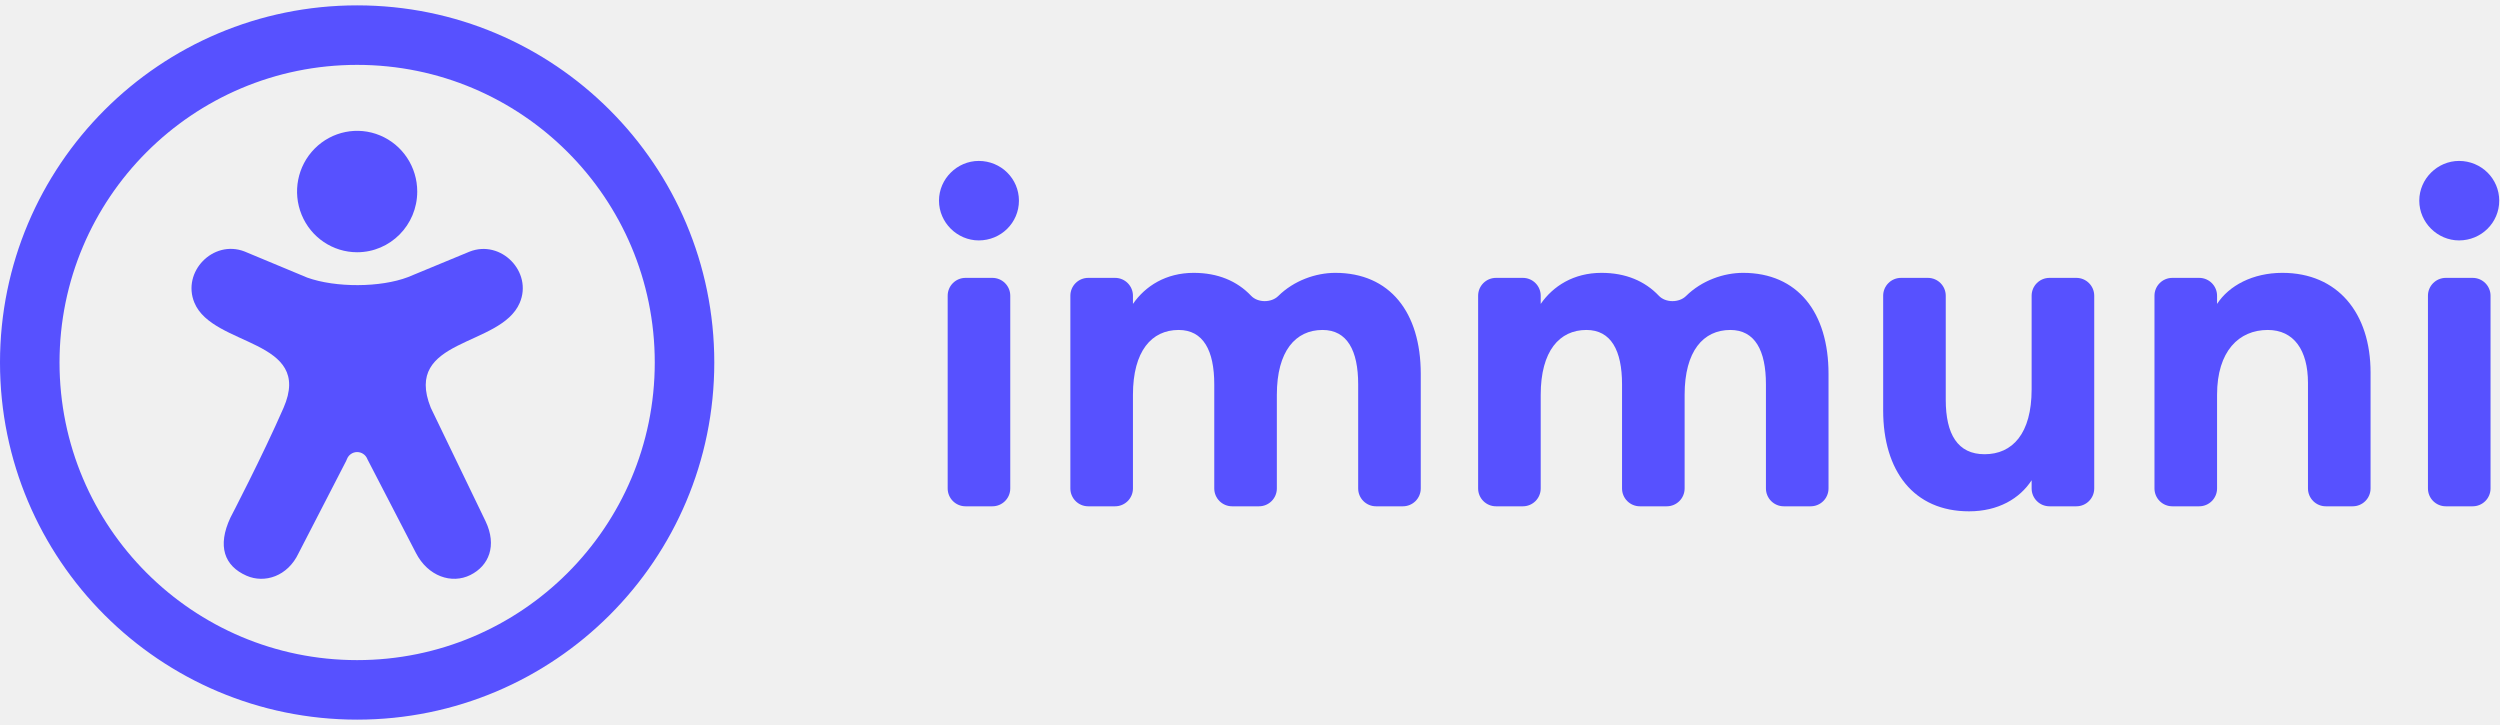
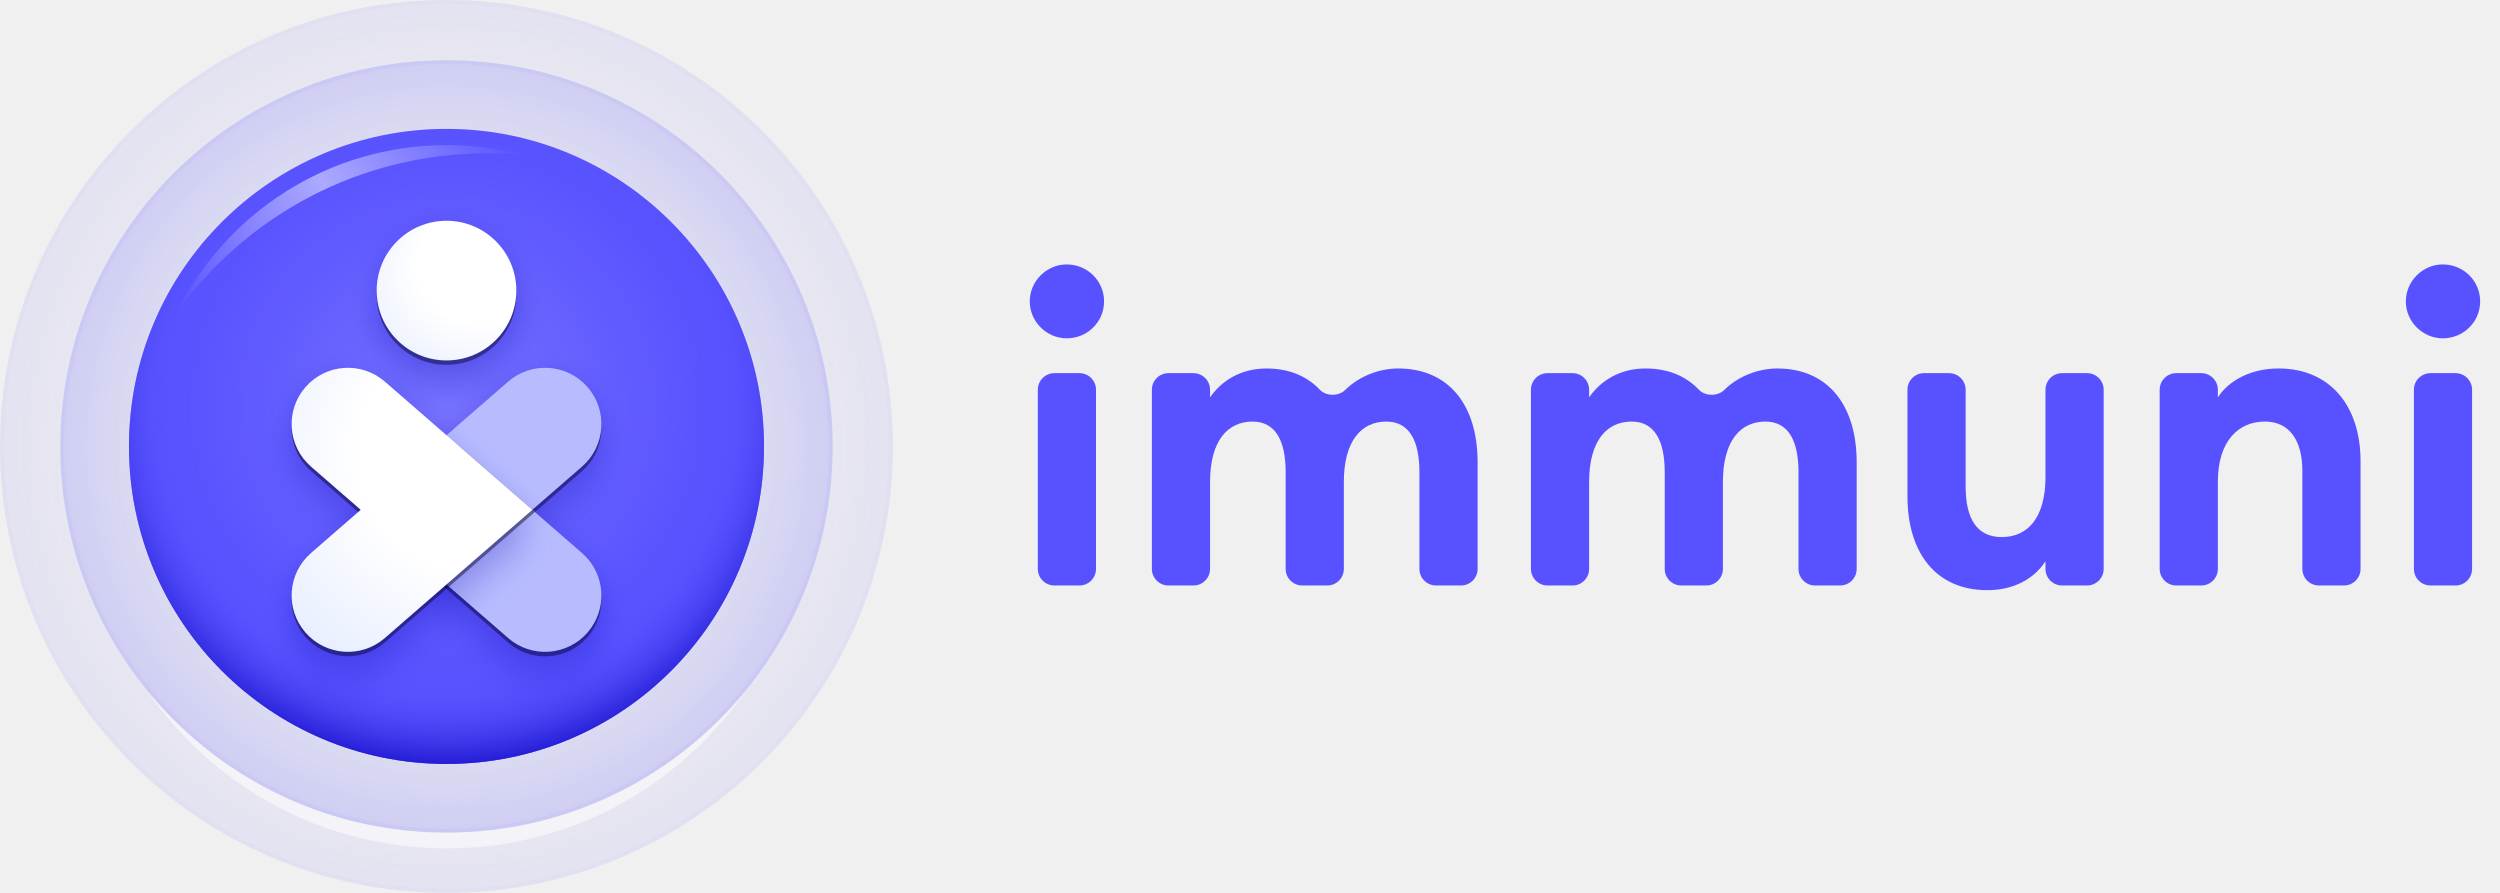
- <svg xmlns="http://www.w3.org/2000/svg" width="200" height="58" viewBox="0 0 200 58" fill="none">
-   <path d="M81.515 16.054C81.515 14.299 80.09 12.874 78.299 12.874C76.581 12.874 75.119 14.299 75.119 16.054C75.119 17.808 76.581 19.233 78.299 19.233C80.09 19.233 81.515 17.808 81.515 16.054ZM75.814 39.075C75.814 39.864 76.453 40.504 77.242 40.504H79.392C80.181 40.504 80.821 39.864 80.821 39.075V23.659C80.821 22.87 80.181 22.23 79.392 22.23H77.242C76.453 22.23 75.814 22.87 75.814 23.659V39.075Z" fill="#5751FF" />
-   <path d="M85.629 39.075C85.629 39.864 86.268 40.504 87.057 40.504H89.207C89.996 40.504 90.636 39.864 90.636 39.075V31.586C90.636 28.078 92.134 26.397 94.29 26.397C96.264 26.397 97.141 28.041 97.141 30.746V39.075C97.141 39.864 97.781 40.504 98.57 40.504H100.72C101.509 40.504 102.148 39.864 102.148 39.075V31.586C102.148 28.078 103.647 26.397 105.803 26.397C107.776 26.397 108.654 28.041 108.654 30.746V39.075C108.654 39.864 109.293 40.504 110.082 40.504H112.232C113.021 40.504 113.661 39.864 113.661 39.075V29.905C113.661 24.971 111.175 21.828 106.826 21.828C105.275 21.828 103.52 22.436 102.258 23.683C101.704 24.23 100.625 24.228 100.089 23.663C98.974 22.487 97.439 21.828 95.496 21.828C93.267 21.828 91.622 22.888 90.636 24.313V23.659C90.636 22.87 89.996 22.23 89.207 22.23H87.057C86.268 22.23 85.629 22.87 85.629 23.659V39.075Z" fill="#5751FF" />
-   <path d="M118.25 39.075C118.25 39.864 118.89 40.504 119.679 40.504H121.829C122.618 40.504 123.257 39.864 123.257 39.075V31.586C123.257 28.078 124.756 26.397 126.912 26.397C128.886 26.397 129.763 28.041 129.763 30.746V39.075C129.763 39.864 130.402 40.504 131.191 40.504H133.341C134.13 40.504 134.77 39.864 134.77 39.075V31.586C134.77 28.078 136.268 26.397 138.424 26.397C140.398 26.397 141.275 28.041 141.275 30.746V39.075C141.275 39.864 141.915 40.504 142.704 40.504H144.854C145.643 40.504 146.282 39.864 146.282 39.075V29.905C146.282 24.971 143.797 21.828 139.448 21.828C137.896 21.828 136.142 22.436 134.88 23.683C134.325 24.23 133.246 24.228 132.71 23.663C131.596 22.487 130.06 21.828 128.118 21.828C125.889 21.828 124.244 22.888 123.257 24.313V23.659C123.257 22.87 122.618 22.23 121.829 22.23H119.679C118.89 22.23 118.25 22.87 118.25 23.659V39.075Z" fill="#5751FF" />
-   <path d="M150.653 32.829C150.653 37.69 153.101 40.906 157.523 40.906C159.863 40.906 161.58 39.883 162.53 38.421V39.075C162.53 39.864 163.17 40.504 163.959 40.504H166.109C166.898 40.504 167.538 39.864 167.538 39.075V23.659C167.538 22.87 166.898 22.23 166.109 22.23H163.959C163.17 22.23 162.53 22.87 162.53 23.659V31.148C162.53 34.693 160.995 36.338 158.766 36.338C156.61 36.338 155.66 34.73 155.66 31.988V23.659C155.66 22.87 155.02 22.23 154.231 22.23H152.081C151.292 22.23 150.653 22.87 150.653 23.659V32.829Z" fill="#5751FF" />
-   <path d="M172.358 39.075C172.358 39.864 172.997 40.504 173.786 40.504H175.936C176.725 40.504 177.365 39.864 177.365 39.075V31.586C177.365 28.078 179.119 26.397 181.422 26.397C183.505 26.397 184.638 28.005 184.638 30.636V39.075C184.638 39.864 185.277 40.504 186.066 40.504H188.216C189.005 40.504 189.645 39.864 189.645 39.075V29.796C189.645 25.044 187.013 21.828 182.591 21.828C180.216 21.828 178.315 22.852 177.365 24.313V23.659C177.365 22.87 176.725 22.23 175.936 22.23H173.786C172.997 22.23 172.358 22.87 172.358 23.659V39.075Z" fill="#5751FF" />
-   <path d="M199.938 16.054C199.938 14.299 198.512 12.874 196.722 12.874C195.004 12.874 193.542 14.299 193.542 16.054C193.542 17.808 195.004 19.233 196.722 19.233C198.512 19.233 199.938 17.808 199.938 16.054ZM194.236 39.075C194.236 39.864 194.876 40.504 195.665 40.504H197.815C198.604 40.504 199.243 39.864 199.243 39.075V23.659C199.243 22.87 198.604 22.23 197.815 22.23H195.665C194.876 22.23 194.236 22.87 194.236 23.659V39.075Z" fill="#5751FF" />
-   <path fill-rule="evenodd" clip-rule="evenodd" d="M57.143 29C57.143 44.78 44.351 57.571 28.571 57.571C12.792 57.571 0 44.78 0 29C0 13.22 12.792 0.429 28.571 0.429C44.351 0.429 57.143 13.22 57.143 29ZM28.571 52.809C41.721 52.809 52.381 42.15 52.381 29C52.381 15.85 41.721 5.19 28.571 5.19C15.422 5.19 4.762 15.85 4.762 29C4.762 42.15 15.422 52.809 28.571 52.809Z" fill="#5751FF" />
-   <path d="M28.572 20.18C26.628 20.18 24.875 18.997 24.131 17.182C23.386 15.367 23.797 13.278 25.173 11.889C26.548 10.501 28.615 10.084 30.412 10.837C32.208 11.588 33.379 13.359 33.379 15.324C33.378 18.006 31.226 20.179 28.572 20.18ZM18.43 41.419C18.43 41.419 20.999 36.488 22.681 32.634C25.107 27.079 17.032 27.779 15.553 24.218C14.533 21.766 17.034 19.147 19.56 20.117L24.576 22.207C26.858 23.027 30.444 23.009 32.642 22.168L37.557 20.134C40.088 19.129 42.638 21.77 41.576 24.233C40.047 27.797 32.21 27.016 34.463 32.622L38.848 41.706C39.771 43.647 39.119 45.262 37.627 46.002C36.134 46.743 34.237 46.113 33.27 44.228L29.396 36.743C29.268 36.395 28.939 36.165 28.572 36.165C28.206 36.165 27.877 36.395 27.749 36.743L27.69 36.879L23.884 44.26C23.012 46.112 21.169 46.691 19.724 46.058C17.943 45.277 17.37 43.688 18.43 41.419Z" fill="#5751FF" />
+ <svg xmlns="http://www.w3.org/2000/svg" width="224" height="80" viewBox="0 0 224 80" fill="none">
+   <g clip-path="url(#clip0)">
+     <path d="M98.925 27.004C98.925 25.177 97.441 23.693 95.577 23.693C93.788 23.693 92.266 25.177 92.266 27.004C92.266 28.83 93.788 30.314 95.577 30.314C97.441 30.314 98.925 28.83 98.925 27.004ZM92.989 50.973C92.989 51.794 93.655 52.46 94.477 52.46H96.715C97.536 52.46 98.202 51.794 98.202 50.973V34.922C98.202 34.1 97.536 33.434 96.715 33.434H94.477C93.655 33.434 92.989 34.1 92.989 34.922V50.973Z" fill="#5751FF" />
+     <path d="M103.208 50.973C103.208 51.794 103.874 52.46 104.695 52.46H106.934C107.755 52.46 108.421 51.794 108.421 50.973V43.176C108.421 39.523 109.981 37.772 112.226 37.772C114.281 37.772 115.194 39.485 115.194 42.3V50.973C115.194 51.794 115.86 52.46 116.682 52.46H118.92C119.742 52.46 120.408 51.794 120.408 50.973V43.176C120.408 39.523 121.968 37.772 124.213 37.772C126.268 37.772 127.181 39.485 127.181 42.3V50.973C127.181 51.794 127.847 52.46 128.668 52.46H130.906C131.728 52.46 132.394 51.794 132.394 50.973V41.425C132.394 36.288 129.806 33.016 125.278 33.016C123.663 33.016 121.836 33.649 120.522 34.947C119.945 35.517 118.821 35.514 118.264 34.926C117.103 33.702 115.504 33.016 113.482 33.016C111.161 33.016 109.449 34.119 108.421 35.603V34.922C108.421 34.1 107.755 33.434 106.934 33.434H104.695C103.874 33.434 103.208 34.1 103.208 34.922V50.973Z" fill="#5751FF" />
+     <path d="M137.172 50.973C137.172 51.794 137.838 52.46 138.66 52.46H140.898C141.72 52.46 142.385 51.794 142.385 50.973V43.176C142.385 39.523 143.946 37.772 146.191 37.772C148.245 37.772 149.159 39.485 149.159 42.3V50.973C149.159 51.794 149.825 52.46 150.646 52.46H152.884C153.706 52.46 154.372 51.794 154.372 50.973V43.176C154.372 39.523 155.932 37.772 158.177 37.772C160.232 37.772 161.145 39.485 161.145 42.3V50.973C161.145 51.794 161.811 52.46 162.632 52.46H164.871C165.692 52.46 166.358 51.794 166.358 50.973V41.425C166.358 36.288 163.771 33.016 159.242 33.016C157.627 33.016 155.801 33.649 154.486 34.947C153.909 35.517 152.786 35.514 152.228 34.926C151.067 33.702 149.469 33.016 147.446 33.016C145.125 33.016 143.413 34.119 142.385 35.603V34.922C142.385 34.1 141.72 33.434 140.898 33.434H138.66C137.838 33.434 137.172 34.1 137.172 34.922V50.973Z" fill="#5751FF" />
+     <path d="M170.908 44.469C170.908 49.53 173.458 52.879 178.062 52.879C180.497 52.879 182.286 51.813 183.275 50.291V50.973C183.275 51.794 183.941 52.46 184.762 52.46H187.001C187.822 52.46 188.488 51.794 188.488 50.973V34.922C188.488 34.1 187.822 33.434 187.001 33.434H184.762C183.941 33.434 183.275 34.1 183.275 34.922V42.719C183.275 46.41 181.677 48.122 179.356 48.122C177.111 48.122 176.121 46.448 176.121 43.594V34.922C176.121 34.1 175.455 33.434 174.634 33.434H172.396C171.574 33.434 170.908 34.1 170.908 34.922V44.469Z" fill="#5751FF" />
+     <path d="M193.507 50.973C193.507 51.794 194.173 52.46 194.994 52.46H197.233C198.054 52.46 198.72 51.794 198.72 50.973V43.176C198.72 39.523 200.547 37.772 202.944 37.772C205.113 37.772 206.292 39.447 206.292 42.186V50.973C206.292 51.794 206.958 52.46 207.78 52.46H210.018C210.84 52.46 211.505 51.794 211.505 50.973V41.311C211.505 36.364 208.766 33.016 204.161 33.016C201.688 33.016 199.709 34.081 198.72 35.603V34.922C198.72 34.1 198.054 33.434 197.233 33.434H194.994C194.173 33.434 193.507 34.1 193.507 34.922V50.973Z" fill="#5751FF" />
+     <path d="M222.222 27.004C222.222 25.177 220.738 23.693 218.874 23.693C217.085 23.693 215.563 25.177 215.563 27.004C215.563 28.83 217.085 30.314 218.874 30.314C220.738 30.314 222.222 28.83 222.222 27.004ZM216.286 50.973C216.286 51.794 216.952 52.46 217.773 52.46H220.012C220.833 52.46 221.499 51.794 221.499 50.973V34.922C221.499 34.1 220.833 33.434 220.012 33.434H217.773C216.952 33.434 216.286 34.1 216.286 34.922V50.973Z" fill="#5751FF" />
+     <circle cx="40" cy="40" r="40" fill="url(#paint0_radial)" fill-opacity="0.1" />
+     <circle cx="40" cy="40" r="39.82" stroke="#5751FF" stroke-opacity="0.02" stroke-width="0.36" stroke-linecap="round" stroke-linejoin="round" />
+     <circle cx="40.006" cy="40" r="34.603" fill="url(#paint1_radial)" fill-opacity="0.2" />
+     <circle cx="40.006" cy="40" r="34.427" stroke="#5751FF" stroke-opacity="0.04" stroke-width="0.353" stroke-linecap="round" stroke-linejoin="round" />
+     <path fill-rule="evenodd" clip-rule="evenodd" d="M66.81 61.894C60.464 69.656 50.814 74.611 40.007 74.611C29.192 74.611 19.535 69.649 13.19 61.878C19.043 70.419 28.87 76.022 40.005 76.022C51.134 76.022 60.956 70.426 66.81 61.894Z" fill="white" fill-opacity="0.5" />
+     <circle cx="40.006" cy="40" r="28.45" fill="#5751FF" />
+     <circle cx="40.006" cy="40" r="28.45" fill="url(#paint2_radial)" />
+     <path fill-rule="evenodd" clip-rule="evenodd" d="M15.829 27.985C22.056 19.355 32.199 13.737 43.654 13.737C44.733 13.737 45.802 13.787 46.856 13.885C44.669 13.312 42.373 13.008 40.006 13.008C29.416 13.008 20.25 19.107 15.829 27.985Z" fill="url(#paint3_linear)" fill-opacity="0.5" />
+     <path d="M40.007 32.69C43.463 32.69 46.264 29.888 46.264 26.432C46.264 22.976 43.463 20.174 40.007 20.174C36.551 20.174 33.749 22.976 33.749 26.432C33.749 29.888 36.551 32.69 40.007 32.69Z" fill="black" fill-opacity="0.45" />
+     <g filter="url(#filter0_dd)">
+       <path d="M40.007 32.296C43.463 32.296 46.264 29.494 46.264 26.038C46.264 22.582 43.463 19.78 40.007 19.78C36.551 19.78 33.749 22.582 33.749 26.038C33.749 29.494 36.551 32.296 40.007 32.296Z" fill="url(#paint4_radial)" />
+     </g>
+     <path d="M52.648 35.096C50.82 32.994 47.633 32.771 45.531 34.599L32.319 46.087L45.531 57.574C47.633 59.402 50.819 59.18 52.647 57.078C54.475 54.975 54.253 51.789 52.15 49.961L47.695 46.087L52.151 42.212C54.253 40.385 54.476 37.198 52.648 35.096Z" fill="black" fill-opacity="0.45" />
+     <g filter="url(#filter1_dd)">
+       <path d="M52.648 34.689C50.82 32.587 47.633 32.364 45.531 34.192L32.319 45.68L45.531 57.168C47.633 58.996 50.819 58.773 52.647 56.671C54.475 54.568 54.253 51.382 52.15 49.554L47.695 45.68L52.151 41.806C54.253 39.978 54.476 36.792 52.648 34.689Z" fill="#B8BCFF" />
+     </g>
+     <path d="M27.366 35.083C29.194 32.981 32.38 32.758 34.483 34.586L41.497 40.29L47.695 45.681L47.921 45.877L34.483 57.562C32.381 59.39 29.195 59.167 27.367 57.065C25.539 54.962 25.761 51.776 27.863 49.948L32.319 46.074L27.863 42.2C25.761 40.372 25.538 37.186 27.366 35.083Z" fill="black" fill-opacity="0.45" />
+     <g filter="url(#filter2_dd)">
+       <path d="M27.366 34.689C29.194 32.587 32.38 32.364 34.483 34.192L47.695 45.68L34.483 57.168C32.381 58.996 29.195 58.773 27.367 56.671C25.539 54.568 25.761 51.382 27.863 49.554L32.319 45.68L27.863 41.806C25.761 39.978 25.538 36.792 27.366 34.689Z" fill="url(#paint5_radial)" />
+     </g>
+   </g>
+   <defs>
+     <filter id="filter0_dd" x="31.297" y="18.146" width="17.419" height="19.87" filterUnits="userSpaceOnUse" color-interpolation-filters="sRGB">
+       <feFlood flood-opacity="0" result="BackgroundImageFix" />
+       <feColorMatrix in="SourceAlpha" type="matrix" values="0 0 0 0 0 0 0 0 0 0 0 0 0 0 0 0 0 0 127 0" />
+       <feOffset dy="3.269" />
+       <feGaussianBlur stdDeviation="1.226" />
+       <feColorMatrix type="matrix" values="0 0 0 0 0.024 0 0 0 0 0 0 0 0 0 0.682 0 0 0 0.1 0" />
+       <feBlend mode="normal" in2="BackgroundImageFix" result="effect1_dropShadow" />
+       <feColorMatrix in="SourceAlpha" type="matrix" values="0 0 0 0 0 0 0 0 0 0 0 0 0 0 0 0 0 0 127 0" />
+       <feOffset dy="0.817" />
+       <feGaussianBlur stdDeviation="1.226" />
+       <feColorMatrix type="matrix" values="0 0 0 0 0.024 0 0 0 0 0 0 0 0 0 0.682 0 0 0 0.2 0" />
+       <feBlend mode="normal" in2="effect1_dropShadow" result="effect2_dropShadow" />
+       <feBlend mode="normal" in="SourceGraphic" in2="effect2_dropShadow" result="shape" />
+     </filter>
+     <filter id="filter1_dd" x="29.867" y="31.32" width="26.47" height="32.806" filterUnits="userSpaceOnUse" color-interpolation-filters="sRGB">
+       <feFlood flood-opacity="0" result="BackgroundImageFix" />
+       <feColorMatrix in="SourceAlpha" type="matrix" values="0 0 0 0 0 0 0 0 0 0 0 0 0 0 0 0 0 0 127 0" />
+       <feOffset dy="3.269" />
+       <feGaussianBlur stdDeviation="1.226" />
+       <feColorMatrix type="matrix" values="0 0 0 0 0.024 0 0 0 0 0 0 0 0 0 0.682 0 0 0 0.1 0" />
+       <feBlend mode="normal" in2="BackgroundImageFix" result="effect1_dropShadow" />
+       <feColorMatrix in="SourceAlpha" type="matrix" values="0 0 0 0 0 0 0 0 0 0 0 0 0 0 0 0 0 0 127 0" />
+       <feOffset dy="0.817" />
+       <feGaussianBlur stdDeviation="1.226" />
+       <feColorMatrix type="matrix" values="0 0 0 0 0.024 0 0 0 0 0 0 0 0 0 0.682 0 0 0 0.2 0" />
+       <feBlend mode="normal" in2="effect1_dropShadow" result="effect2_dropShadow" />
+       <feBlend mode="normal" in="SourceGraphic" in2="effect2_dropShadow" result="shape" />
+     </filter>
+     <filter id="filter2_dd" x="23.677" y="31.32" width="26.47" height="32.806" filterUnits="userSpaceOnUse" color-interpolation-filters="sRGB">
+       <feFlood flood-opacity="0" result="BackgroundImageFix" />
+       <feColorMatrix in="SourceAlpha" type="matrix" values="0 0 0 0 0 0 0 0 0 0 0 0 0 0 0 0 0 0 127 0" />
+       <feOffset dy="3.269" />
+       <feGaussianBlur stdDeviation="1.226" />
+       <feColorMatrix type="matrix" values="0 0 0 0 0.024 0 0 0 0 0 0 0 0 0 0.682 0 0 0 0.1 0" />
+       <feBlend mode="normal" in2="BackgroundImageFix" result="effect1_dropShadow" />
+       <feColorMatrix in="SourceAlpha" type="matrix" values="0 0 0 0 0 0 0 0 0 0 0 0 0 0 0 0 0 0 127 0" />
+       <feOffset dy="0.817" />
+       <feGaussianBlur stdDeviation="1.226" />
+       <feColorMatrix type="matrix" values="0 0 0 0 0.024 0 0 0 0 0 0 0 0 0 0.682 0 0 0 0.2 0" />
+       <feBlend mode="normal" in2="effect1_dropShadow" result="effect2_dropShadow" />
+       <feBlend mode="normal" in="SourceGraphic" in2="effect2_dropShadow" result="shape" />
+     </filter>
+     <radialGradient id="paint0_radial" cx="0" cy="0" r="1" gradientUnits="userSpaceOnUse" gradientTransform="translate(40 40) rotate(90) scale(40)">
+       <stop offset="0.87" stop-color="#5751FF" stop-opacity="0.6" />
+       <stop offset="1" stop-color="#5751FF" stop-opacity="0.833" />
+     </radialGradient>
+     <radialGradient id="paint1_radial" cx="0" cy="0" r="1" gradientUnits="userSpaceOnUse" gradientTransform="translate(40.0061 40) rotate(90) scale(34.6033)">
+       <stop offset="0.811" stop-color="#5751FF" stop-opacity="0.4" />
+       <stop offset="1" stop-color="#5751FF" stop-opacity="0.833" />
+     </radialGradient>
+     <radialGradient id="paint2_radial" cx="0" cy="0" r="1" gradientUnits="userSpaceOnUse" gradientTransform="translate(40.0062 36.3522) rotate(90) scale(32.0979)">
+       <stop offset="0" stop-color="white" stop-opacity="0.2" />
+       <stop offset="0.804" stop-color="#5751FF" stop-opacity="0.15" />
+       <stop offset="1" stop-color="#241DD6" />
+     </radialGradient>
+     <linearGradient id="paint3_linear" x1="46.935" y1="14.467" x2="15.933" y2="28.326" gradientUnits="userSpaceOnUse">
+       <stop stop-color="white" stop-opacity="0" />
+       <stop offset="0.51" stop-color="white" />
+       <stop offset="1" stop-color="white" stop-opacity="0" />
+     </linearGradient>
+     <radialGradient id="paint4_radial" cx="0" cy="0" r="1" gradientUnits="userSpaceOnUse" gradientTransform="translate(43.9484 23.27) rotate(159.728) scale(13.1967 11.0673)">
+       <stop stop-color="white" />
+       <stop offset="0.503" stop-color="white" />
+       <stop offset="1" stop-color="#E9EFFF" />
+     </radialGradient>
+     <radialGradient id="paint5_radial" cx="0" cy="0" r="1" gradientUnits="userSpaceOnUse" gradientTransform="translate(43.7039 40.0507) rotate(156.448) scale(23.2703 21.9936)">
+       <stop stop-color="white" />
+       <stop offset="0.503" stop-color="white" />
+       <stop offset="1" stop-color="#E9EFFF" />
+     </radialGradient>
+     <clipPath id="clip0">
+       <rect width="222.222" height="80" fill="white" />
+     </clipPath>
+   </defs>
</svg>
